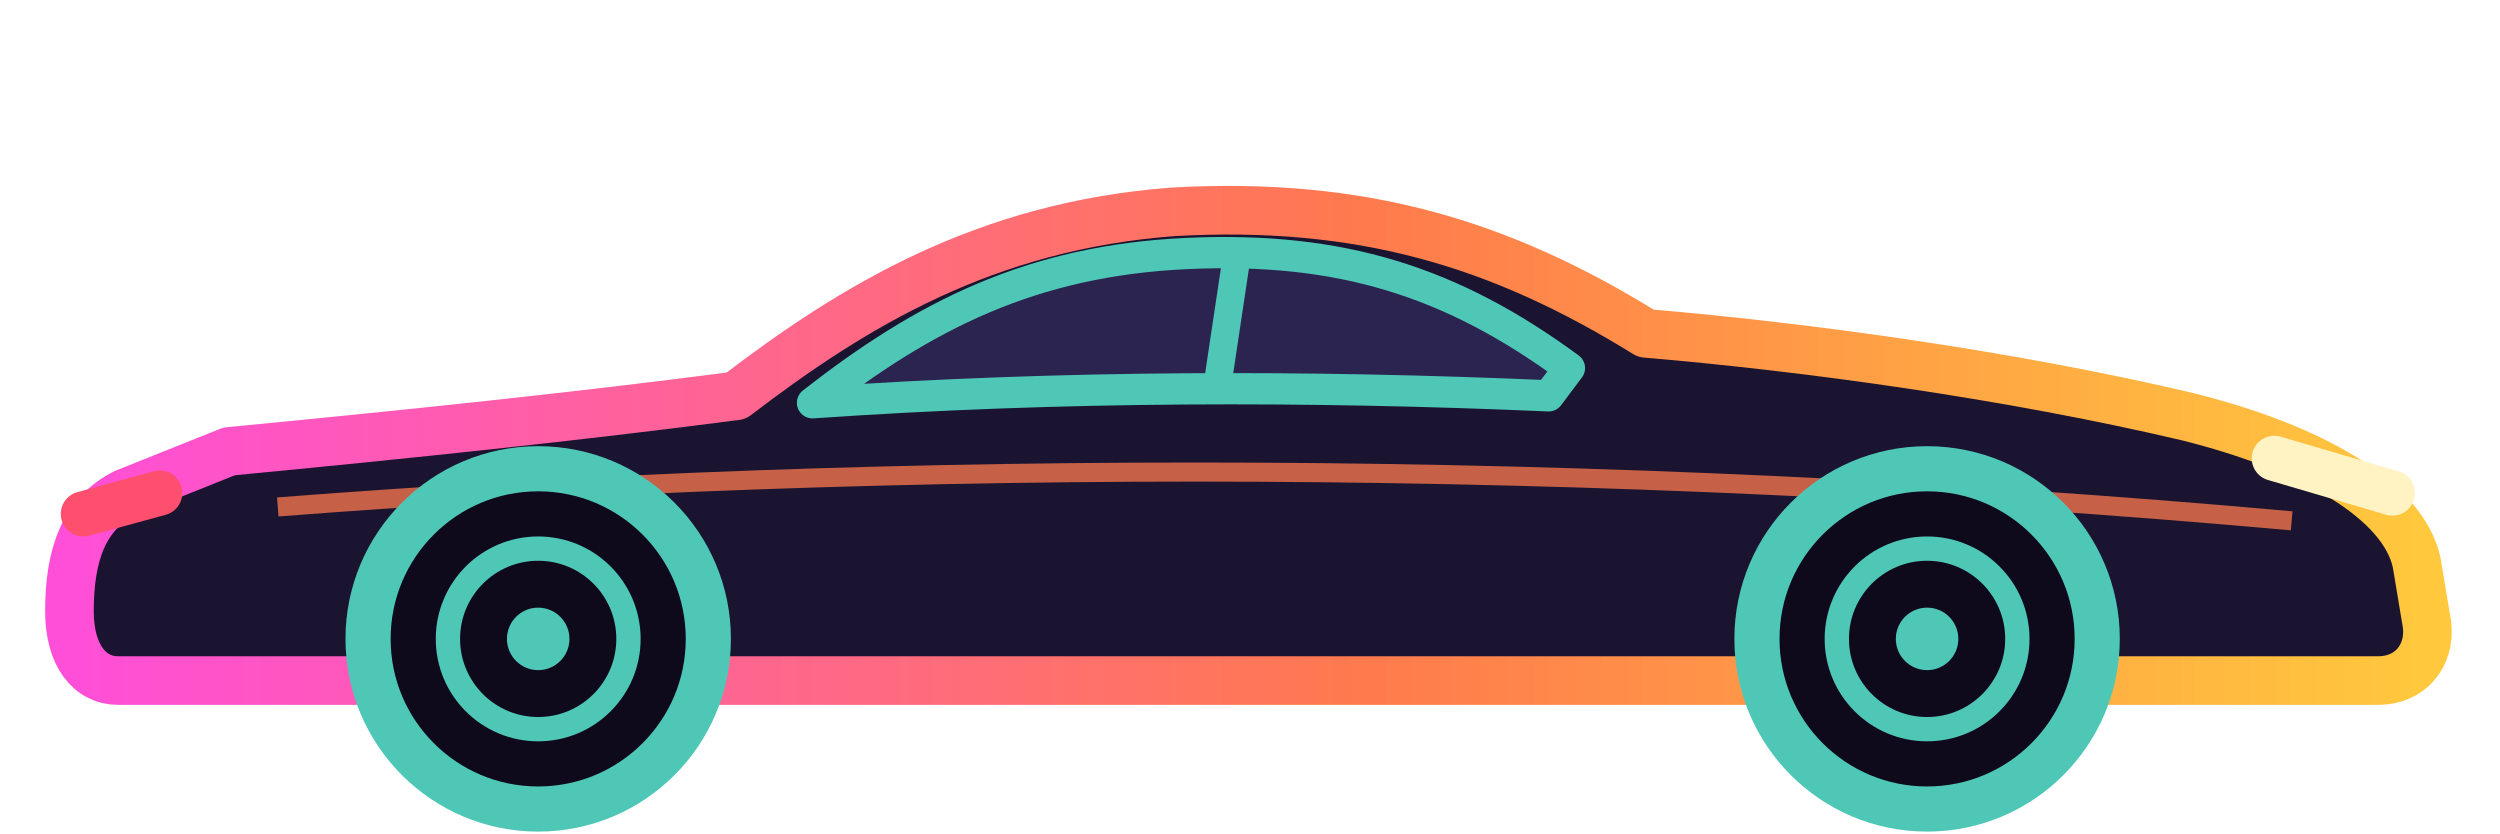
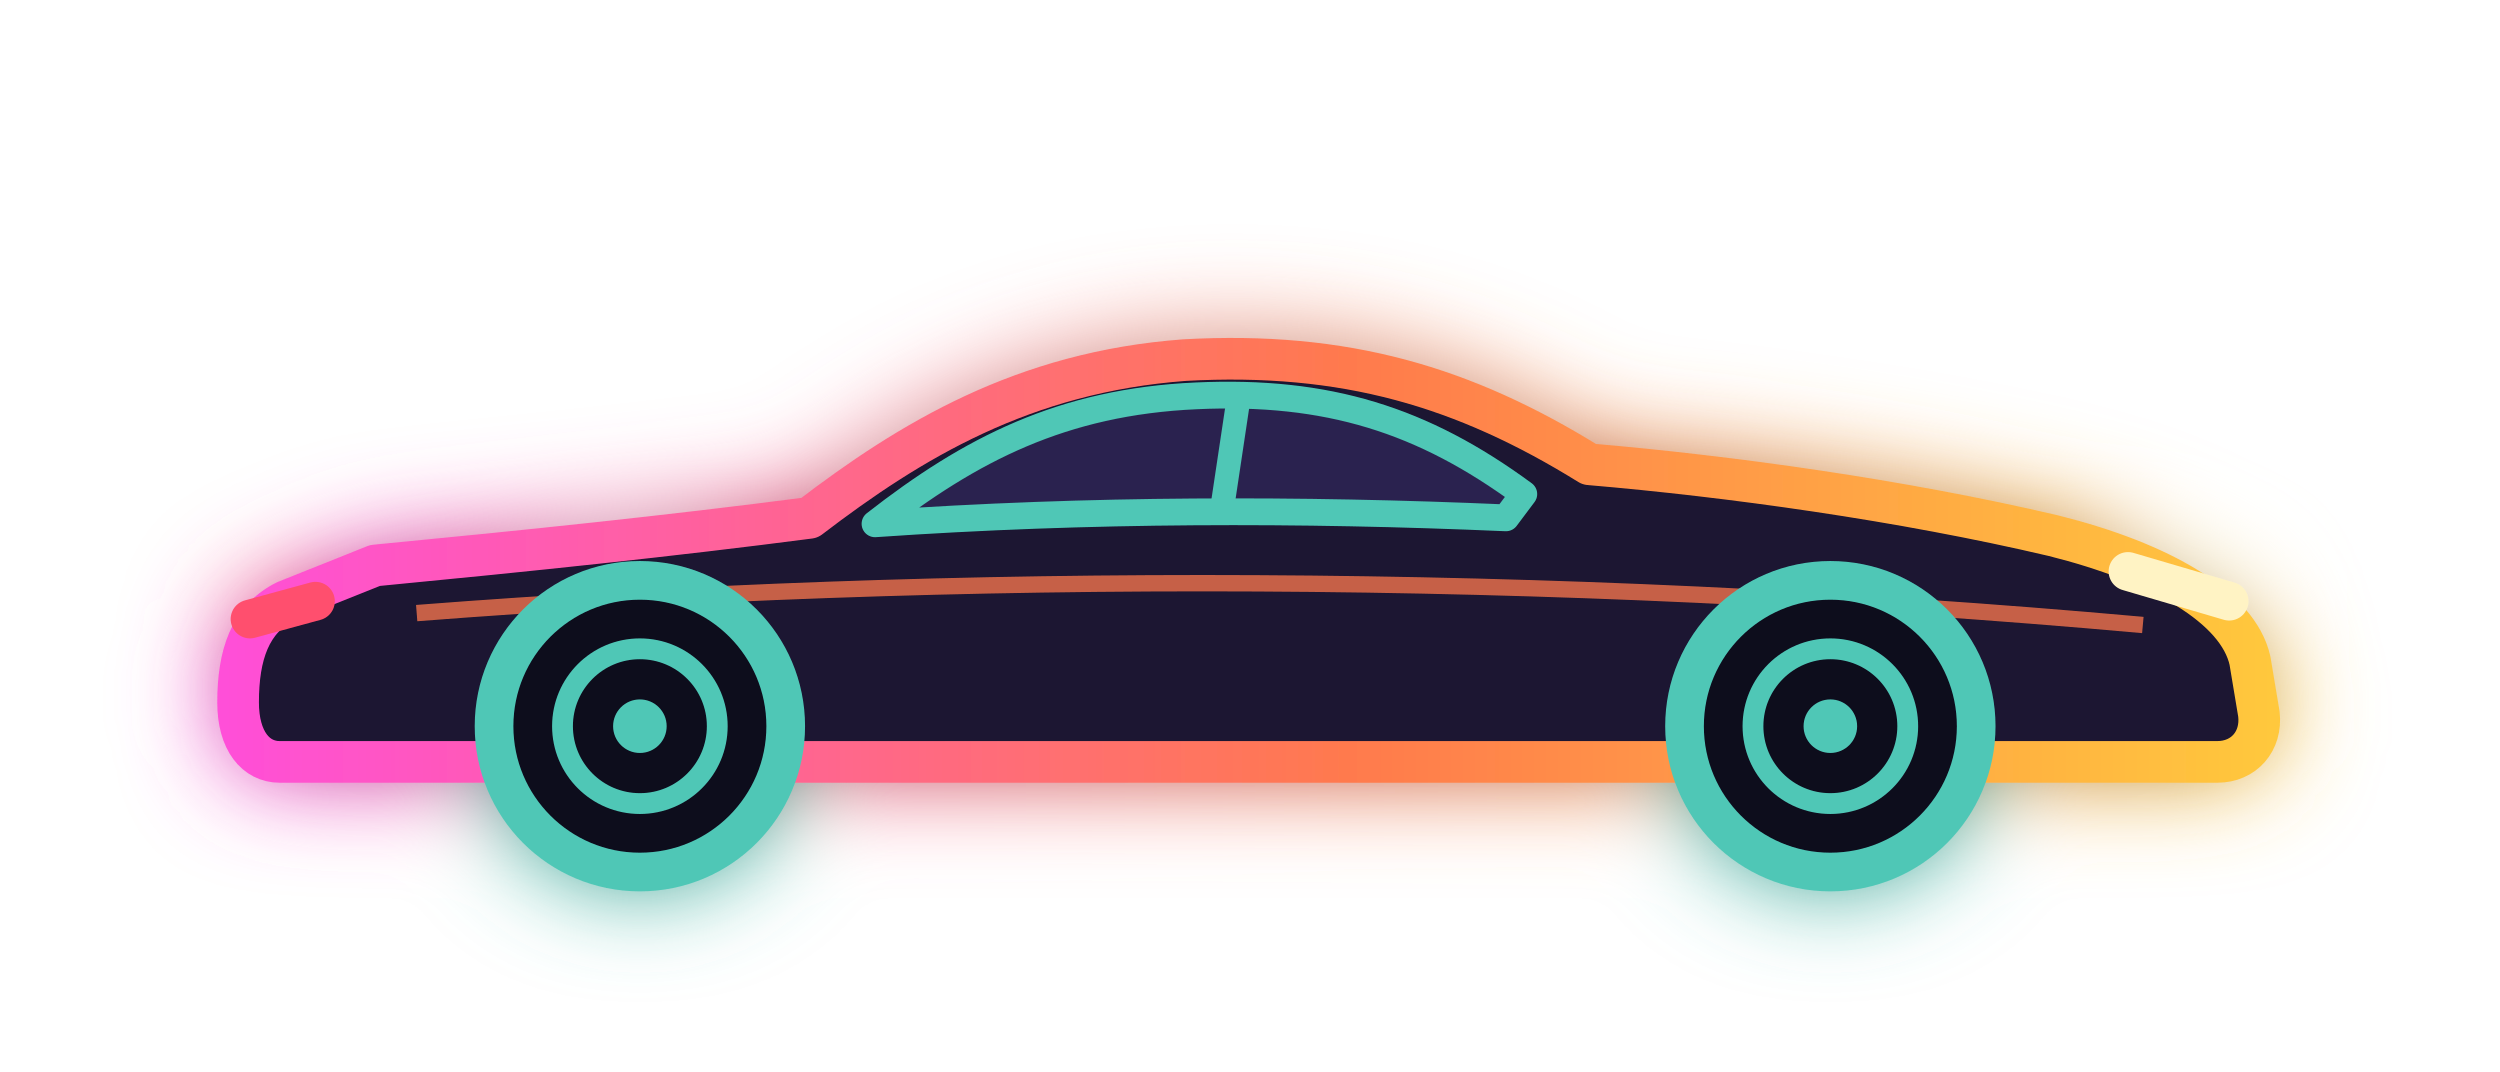
- <svg xmlns="http://www.w3.org/2000/svg" viewBox="0 0 72 24">
+ <svg xmlns="http://www.w3.org/2000/svg" viewBox="-6 -6 84 36">
  <defs>
+     <filter id="g" x="-10%" y="-30%" width="120%" height="160%">
+       <feGaussianBlur stdDeviation="1.6" result="b" />
+       <feMerge>
+         <feMergeNode in="b" />
+         <feMergeNode in="SourceGraphic" />
+       </feMerge>
+     </filter>
    <linearGradient id="b" x1="0" x2="1">
      <stop offset="0" stop-color="#FF4FD8" />
      <stop offset=".55" stop-color="#FF7A4D" />
      <stop offset="1" stop-color="#FFC83D" />
    </linearGradient>
  </defs>
-   <path d="M2 17.6c0-1.6.4-2.8 1.6-3.4l3-1.2c5.2-.5 10-1 14.6-1.6 3.4-2.6 7.2-4.9 12.6-5.3 5.4-.3 9.4.9 13.6 3.5 4.7.4 10.5 1.2 15.6 2.4 3.6.9 6.2 2.4 6.6 4.2l.3 1.8c.1.9-.5 1.6-1.4 1.6H3.4c-.8 0-1.4-.7-1.4-2z" fill="#1A1430" stroke="url(#b)" stroke-width="1.4" stroke-linejoin="round" />
-   <path d="M23.4 11.6c3.2-2.5 6.3-4.1 10.8-4.3 4.4-.2 7.6.8 11 3.3l-.6.8c-6.9-.3-14-.3-21.2.2z" fill="#2B2350" stroke="#4FC7B6" stroke-width=".9" stroke-linejoin="round" />
-   <path d="M35.6 7.5l-.6 4" stroke="#4FC7B6" stroke-width=".8" />
-   <path d="M8 14.6c18-1.4 38-1.4 58 .4" stroke="#FF7A4D" stroke-width=".55" fill="none" opacity=".75" />
-   <path d="M65.5 13.2l3.4 1" stroke="#FFF3C4" stroke-width="1.3" stroke-linecap="round" />
-   <path d="M2.4 14.8l2.2-.6" stroke="#FF4F6E" stroke-width="1.3" stroke-linecap="round" />
-   <circle cx="15.5" cy="18.4" r="4.9" fill="#0E0A1C" stroke="#4FC7B6" stroke-width="1.3" />
-   <circle cx="15.5" cy="18.4" r="2.6" fill="none" stroke="#4FC7B6" stroke-width=".7" />
-   <circle cx="15.5" cy="18.4" r=".9" fill="#4FC7B6" />
-   <circle cx="55.5" cy="18.4" r="4.9" fill="#0E0A1C" stroke="#4FC7B6" stroke-width="1.3" />
-   <circle cx="55.5" cy="18.4" r="2.6" fill="none" stroke="#4FC7B6" stroke-width=".7" />
-   <circle cx="55.5" cy="18.4" r=".9" fill="#4FC7B6" />
+   <g filter="url(#g)">
+     <path d="M2 17.6c0-1.6.4-2.8 1.6-3.4l3-1.2c5.2-.5 10-1 14.6-1.6 3.4-2.6 7.2-4.9 12.6-5.3 5.4-.3 9.4.9 13.6 3.5 4.7.4 10.5 1.2 15.6 2.4 3.6.9 6.2 2.4 6.6 4.2l.3 1.8c.1.9-.5 1.6-1.4 1.6H3.4c-.8 0-1.4-.7-1.4-2z" fill="#1A1430" stroke="url(#b)" stroke-width="1.4" stroke-linejoin="round" />
+     <path d="M23.4 11.6c3.2-2.5 6.3-4.1 10.8-4.3 4.4-.2 7.6.8 11 3.3l-.6.8c-6.9-.3-14-.3-21.2.2z" fill="#2B2350" stroke="#4FC7B6" stroke-width=".9" stroke-linejoin="round" />
+     <path d="M35.6 7.5l-.6 4" stroke="#4FC7B6" stroke-width=".8" />
+     <path d="M8 14.6c18-1.4 38-1.4 58 .4" stroke="#FF7A4D" stroke-width=".55" fill="none" opacity=".75" />
+     <path d="M65.5 13.2l3.4 1" stroke="#FFF3C4" stroke-width="1.3" stroke-linecap="round" />
+     <path d="M2.4 14.8l2.2-.6" stroke="#FF4F6E" stroke-width="1.3" stroke-linecap="round" />
+     <circle cx="15.5" cy="18.4" r="4.9" fill="#0E0A1C" stroke="#4FC7B6" stroke-width="1.3" />
+     <circle cx="15.5" cy="18.4" r="2.6" fill="none" stroke="#4FC7B6" stroke-width=".7" />
+     <circle cx="15.5" cy="18.4" r=".9" fill="#4FC7B6" />
+     <circle cx="55.5" cy="18.4" r="4.9" fill="#0E0A1C" stroke="#4FC7B6" stroke-width="1.3" />
+     <circle cx="55.5" cy="18.4" r="2.6" fill="none" stroke="#4FC7B6" stroke-width=".7" />
+     <circle cx="55.5" cy="18.4" r=".9" fill="#4FC7B6" />
+   </g>
</svg>
